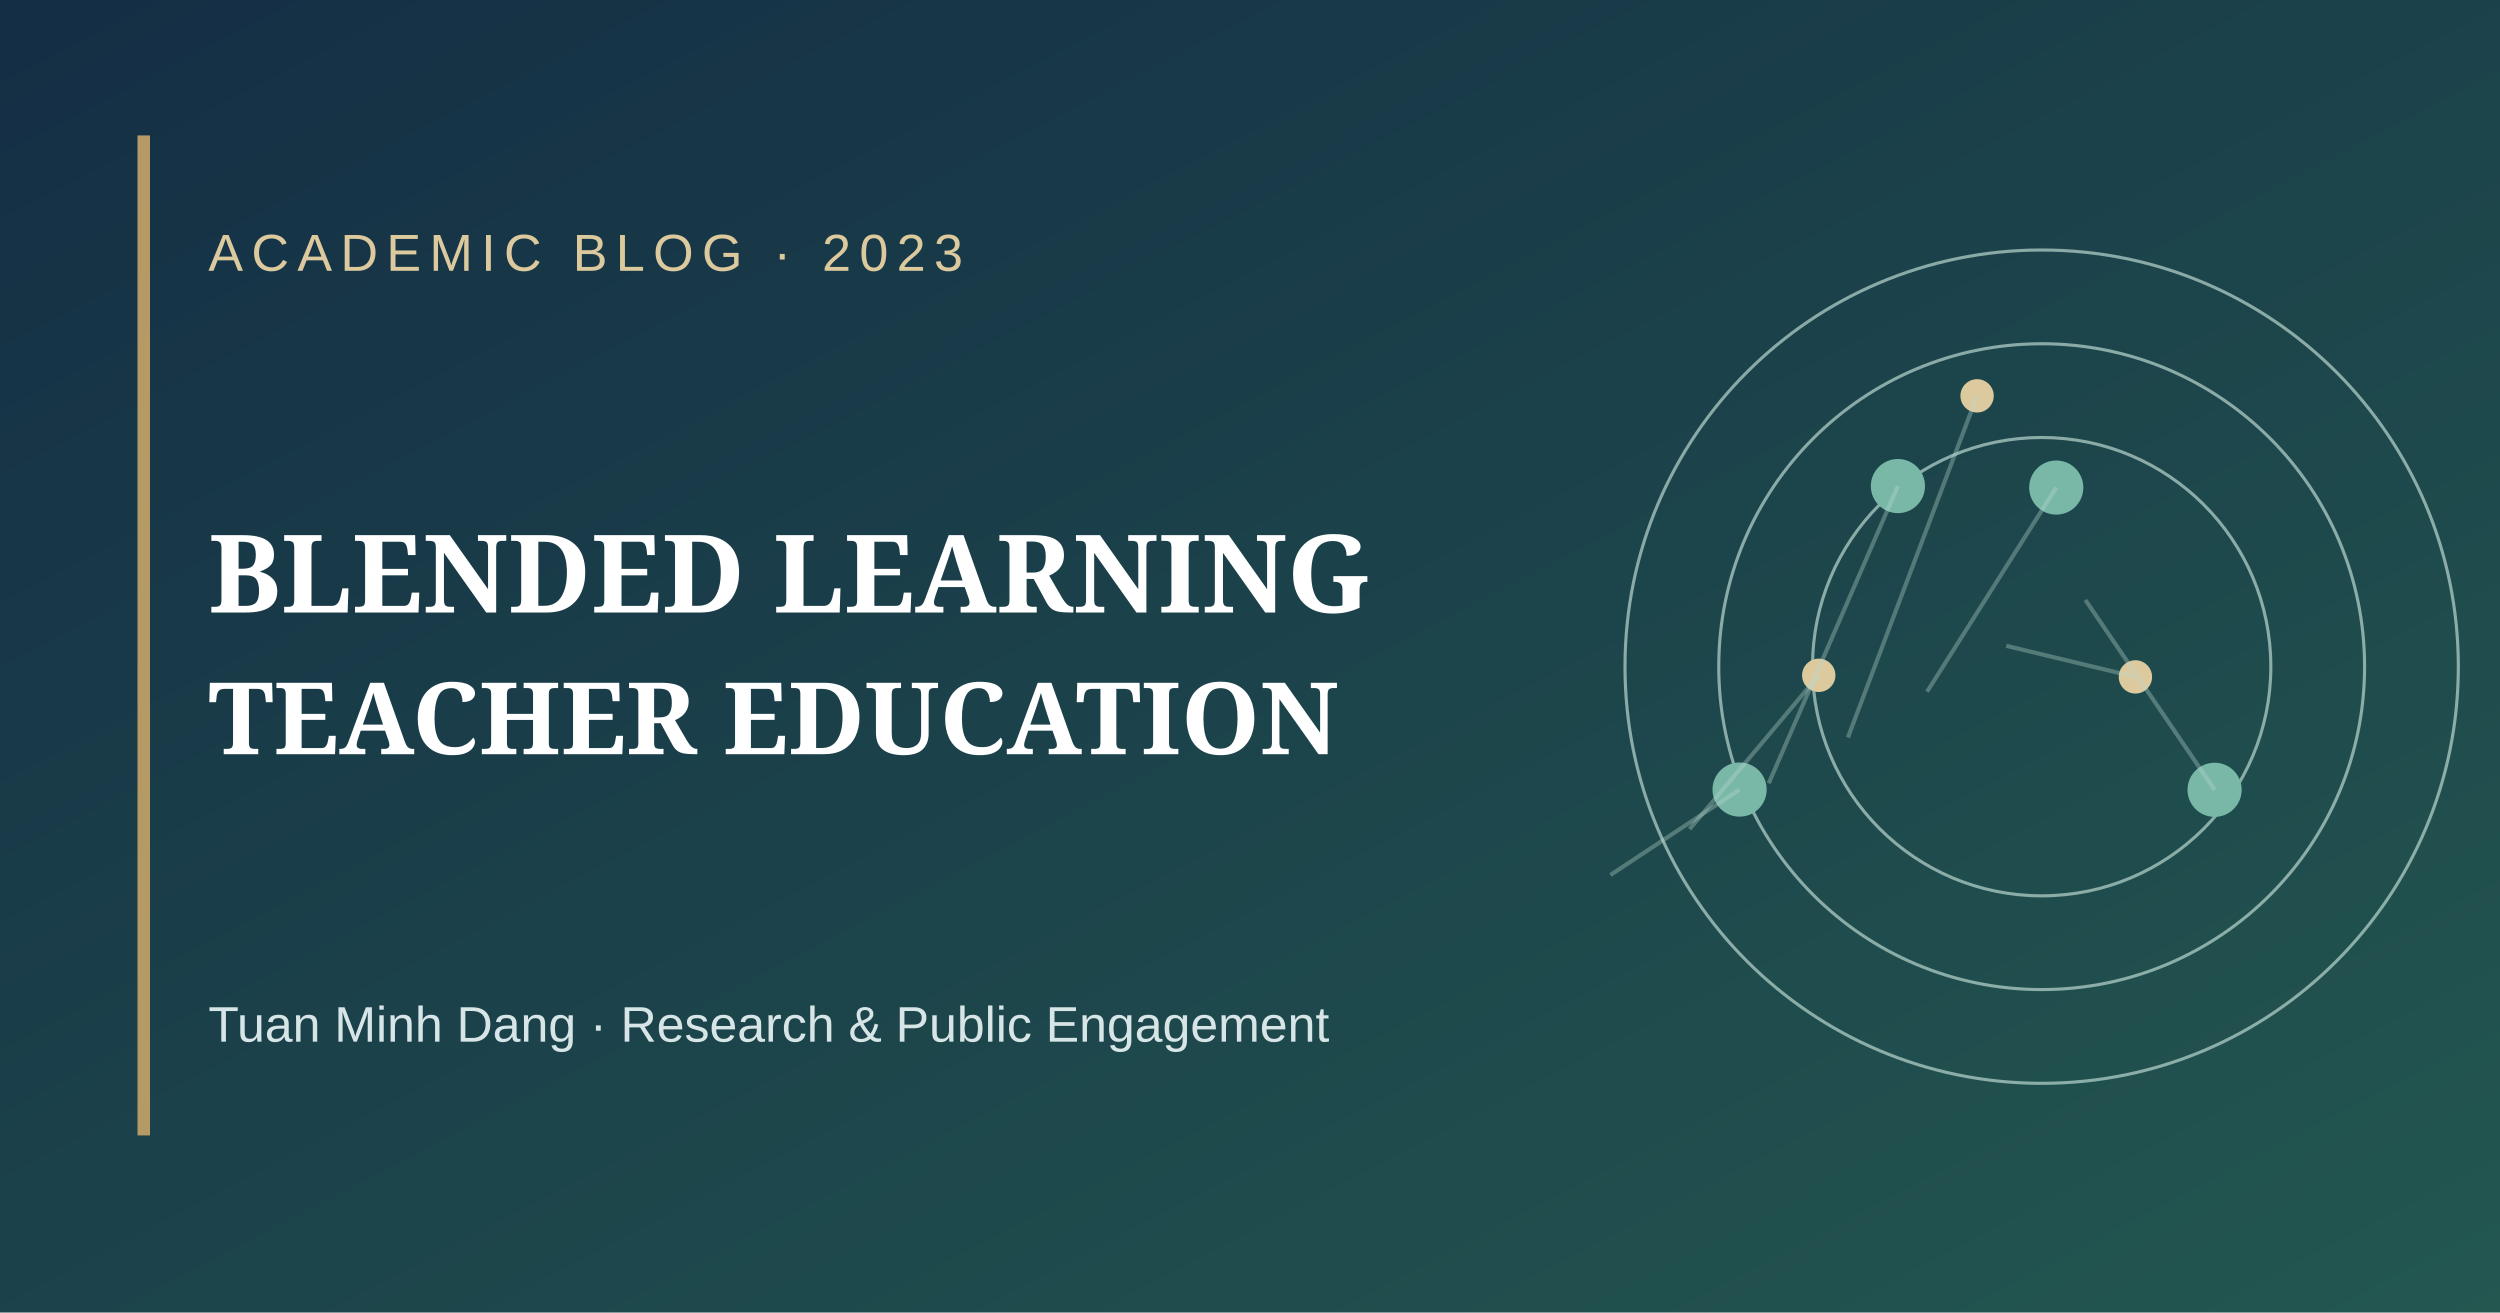
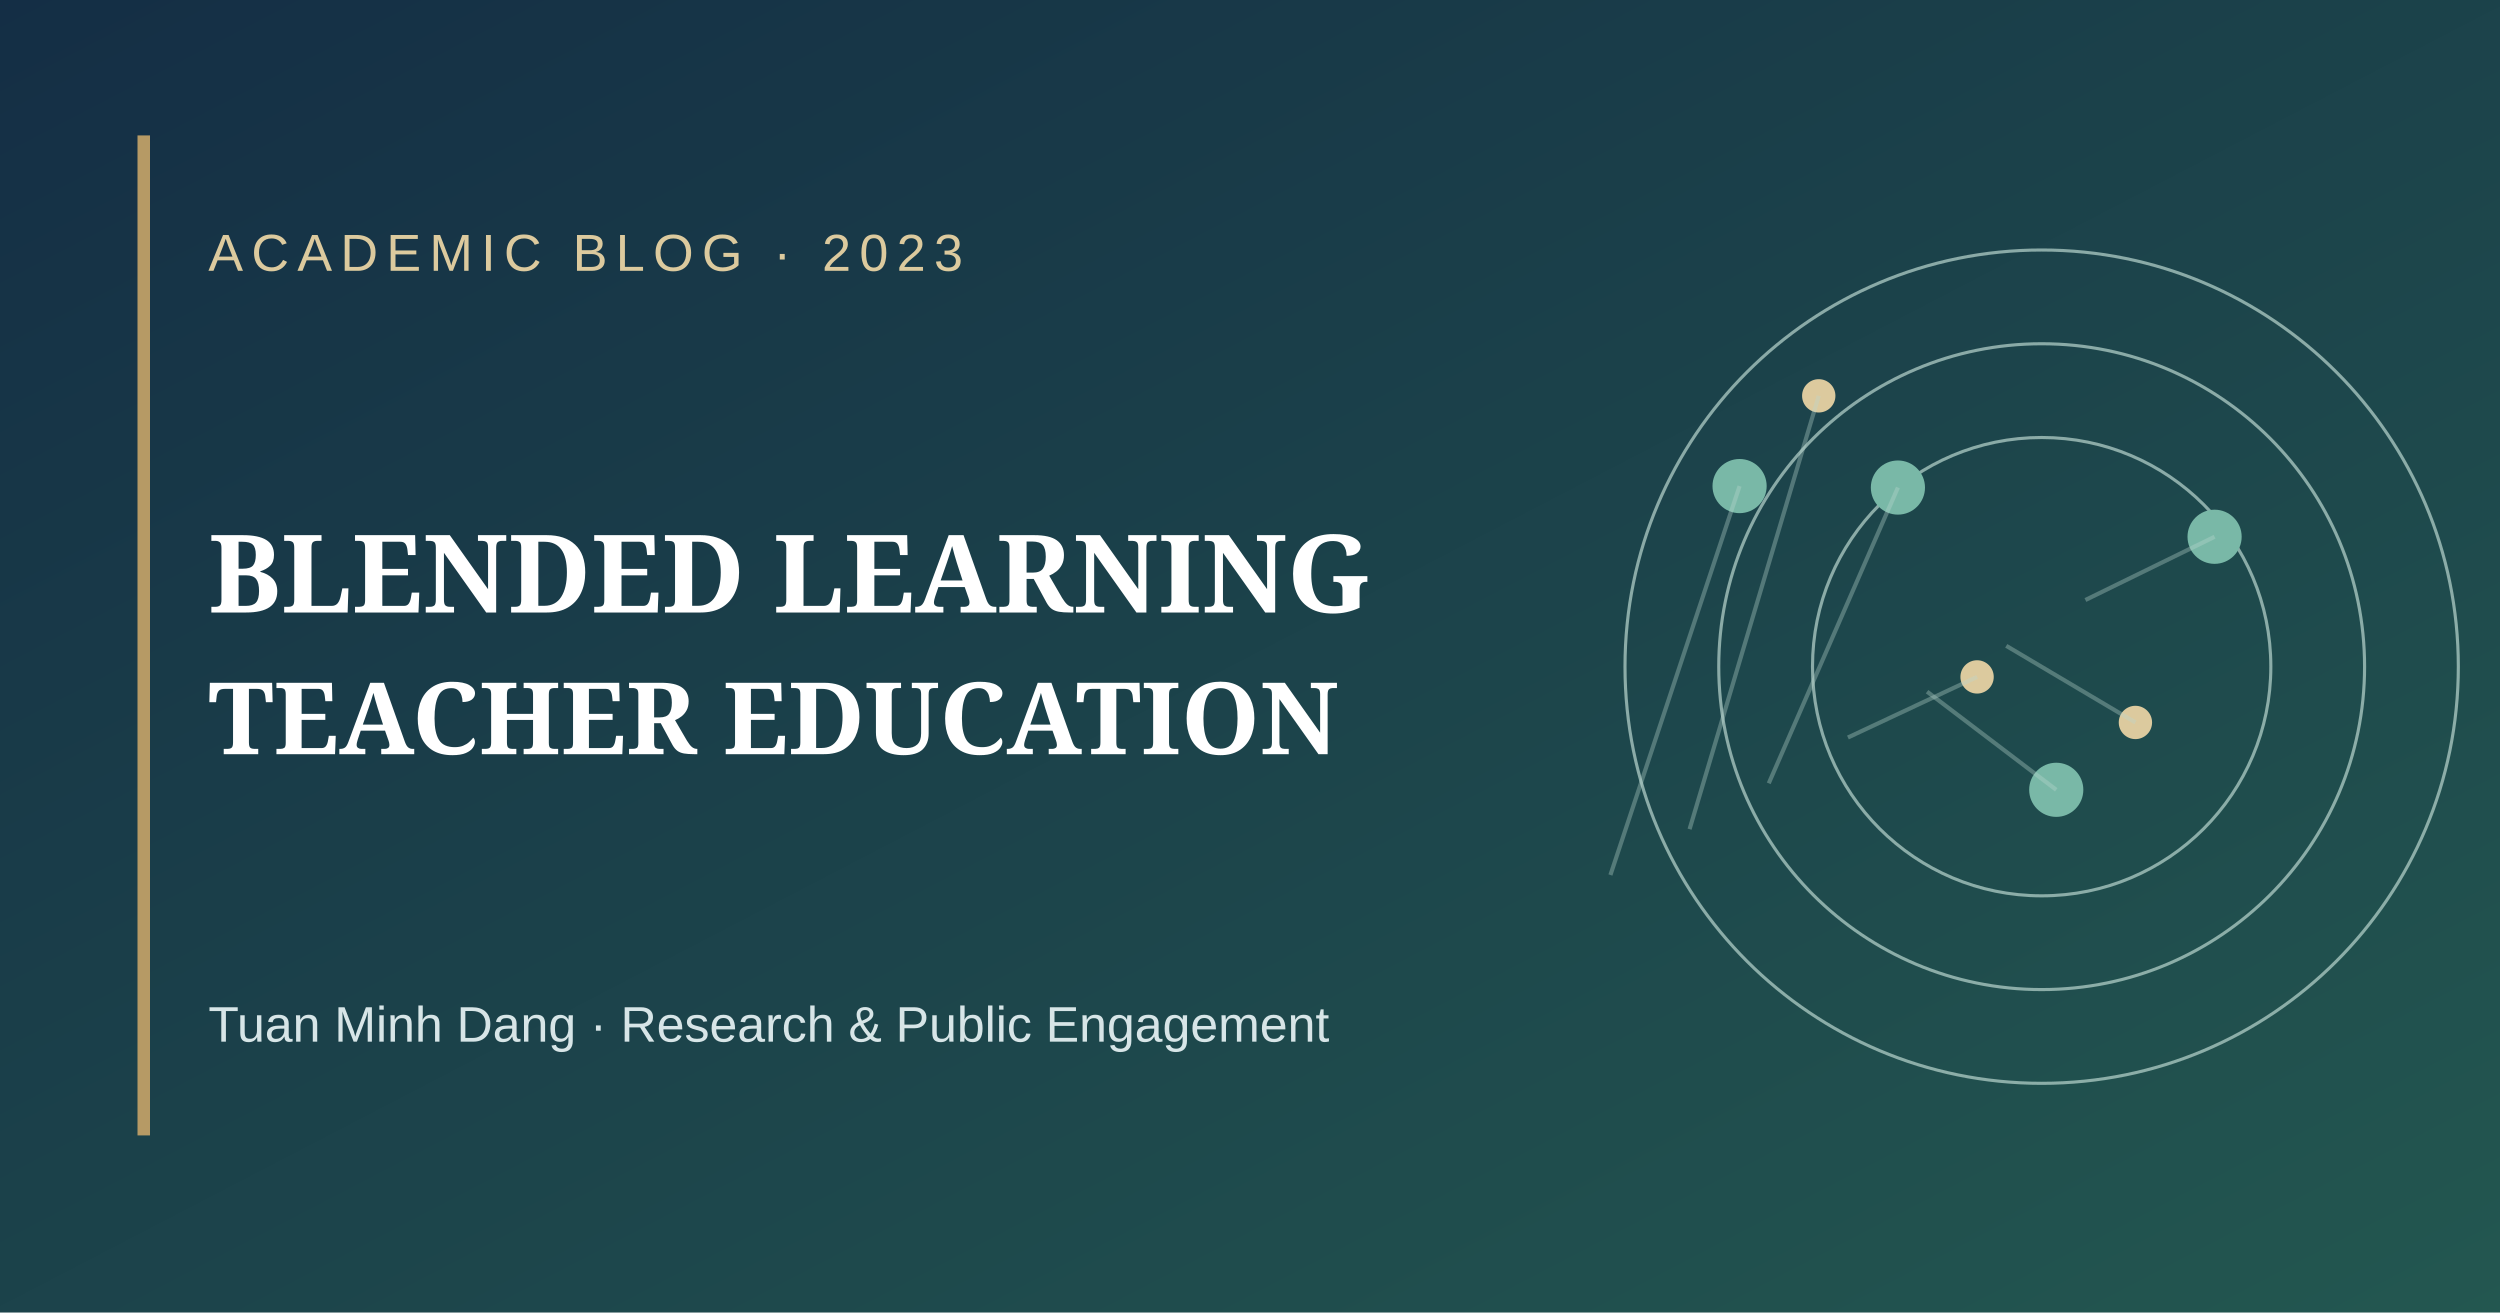
<svg xmlns="http://www.w3.org/2000/svg" width="1200" height="630" viewBox="0 0 1200 630">
  <defs>
    <linearGradient id="g" x2="1" y2="1">
      <stop stop-color="#142e45" />
      <stop offset="1" stop-color="#235750" />
    </linearGradient>
  </defs>
  <rect width="1200" height="630" fill="url(#g)" />
  <rect x="66" y="65" width="6" height="480" fill="#b69a65" />
  <g opacity=".7" fill="none" stroke="#b9d6ce" stroke-width="1.5">
    <circle cx="980" cy="320" r="155" />
    <circle cx="980" cy="320" r="200" />
    <circle cx="980" cy="320" r="110" />
  </g>
-   <circle cx="835" cy="378.989" r="13" fill="#79b8a7" />
-   <path d="M835 378.989 L773 420" stroke="#b9d6ce" stroke-opacity=".35" stroke-width="2" />
-   <circle cx="873" cy="324.151" r="8" fill="#dcca9e" />
-   <path d="M873 324.151 L811 398" stroke="#b9d6ce" stroke-opacity=".35" stroke-width="2" />
-   <circle cx="911" cy="233.318" r="13" fill="#79b8a7" />
-   <path d="M911 233.318 L849 376" stroke="#b9d6ce" stroke-opacity=".35" stroke-width="2" />
-   <circle cx="949" cy="190.001" r="8" fill="#dcca9e" />
-   <path d="M949 190.001 L887 354" stroke="#b9d6ce" stroke-opacity=".35" stroke-width="2" />
-   <circle cx="987" cy="234.026" r="13" fill="#79b8a7" />
-   <path d="M987 234.026 L925 332" stroke="#b9d6ce" stroke-opacity=".35" stroke-width="2" />
-   <circle cx="1025" cy="324.916" r="8" fill="#dcca9e" />
-   <path d="M1025 324.916 L963 310" stroke="#b9d6ce" stroke-opacity=".35" stroke-width="2" />
-   <circle cx="1063" cy="379.108" r="13" fill="#79b8a7" />
-   <path d="M1063 379.108 L1001 288" stroke="#b9d6ce" stroke-opacity=".35" stroke-width="2" />
+   <circle cx="835" cy="233.318" r="13" fill="#79b8a7" />
+   <path d="M835 233.318 L773 420" stroke="#b9d6ce" stroke-opacity=".35" stroke-width="2" />
+   <circle cx="873" cy="190.001" r="8" fill="#dcca9e" />
+   <path d="M873 190.001 L811 398" stroke="#b9d6ce" stroke-opacity=".35" stroke-width="2" />
+   <circle cx="911" cy="234.026" r="13" fill="#79b8a7" />
+   <path d="M911 234.026 L849 376" stroke="#b9d6ce" stroke-opacity=".35" stroke-width="2" />
+   <circle cx="949" cy="324.916" r="8" fill="#dcca9e" />
+   <path d="M949 324.916 L887 354" stroke="#b9d6ce" stroke-opacity=".35" stroke-width="2" />
+   <circle cx="987" cy="379.108" r="13" fill="#79b8a7" />
+   <path d="M987 379.108 L925 332" stroke="#b9d6ce" stroke-opacity=".35" stroke-width="2" />
+   <circle cx="1025" cy="346.777" r="8" fill="#dcca9e" />
+   <path d="M1025 346.777 L963 310" stroke="#b9d6ce" stroke-opacity=".35" stroke-width="2" />
+   <circle cx="1063" cy="257.649" r="13" fill="#79b8a7" />
+   <path d="M1063 257.649 L1001 288" stroke="#b9d6ce" stroke-opacity=".35" stroke-width="2" />
  <text x="100" y="130" fill="#dcca9e" font-family="Arial,sans-serif" font-size="25" letter-spacing="4">ACADEMIC BLOG · 2023</text>
  <text x="100" y="294" fill="white" font-family="Georgia,serif" font-size="52" font-weight="bold">BLENDED LEARNING</text>
  <text x="100" y="362" fill="white" font-family="Georgia,serif" font-size="48" font-weight="bold">TEACHER EDUCATION</text>
  <text x="100" y="500" fill="#d7e5e7" font-family="Arial,sans-serif" font-size="24">Tuan Minh Dang · Research &amp; Public Engagement</text>
</svg>
